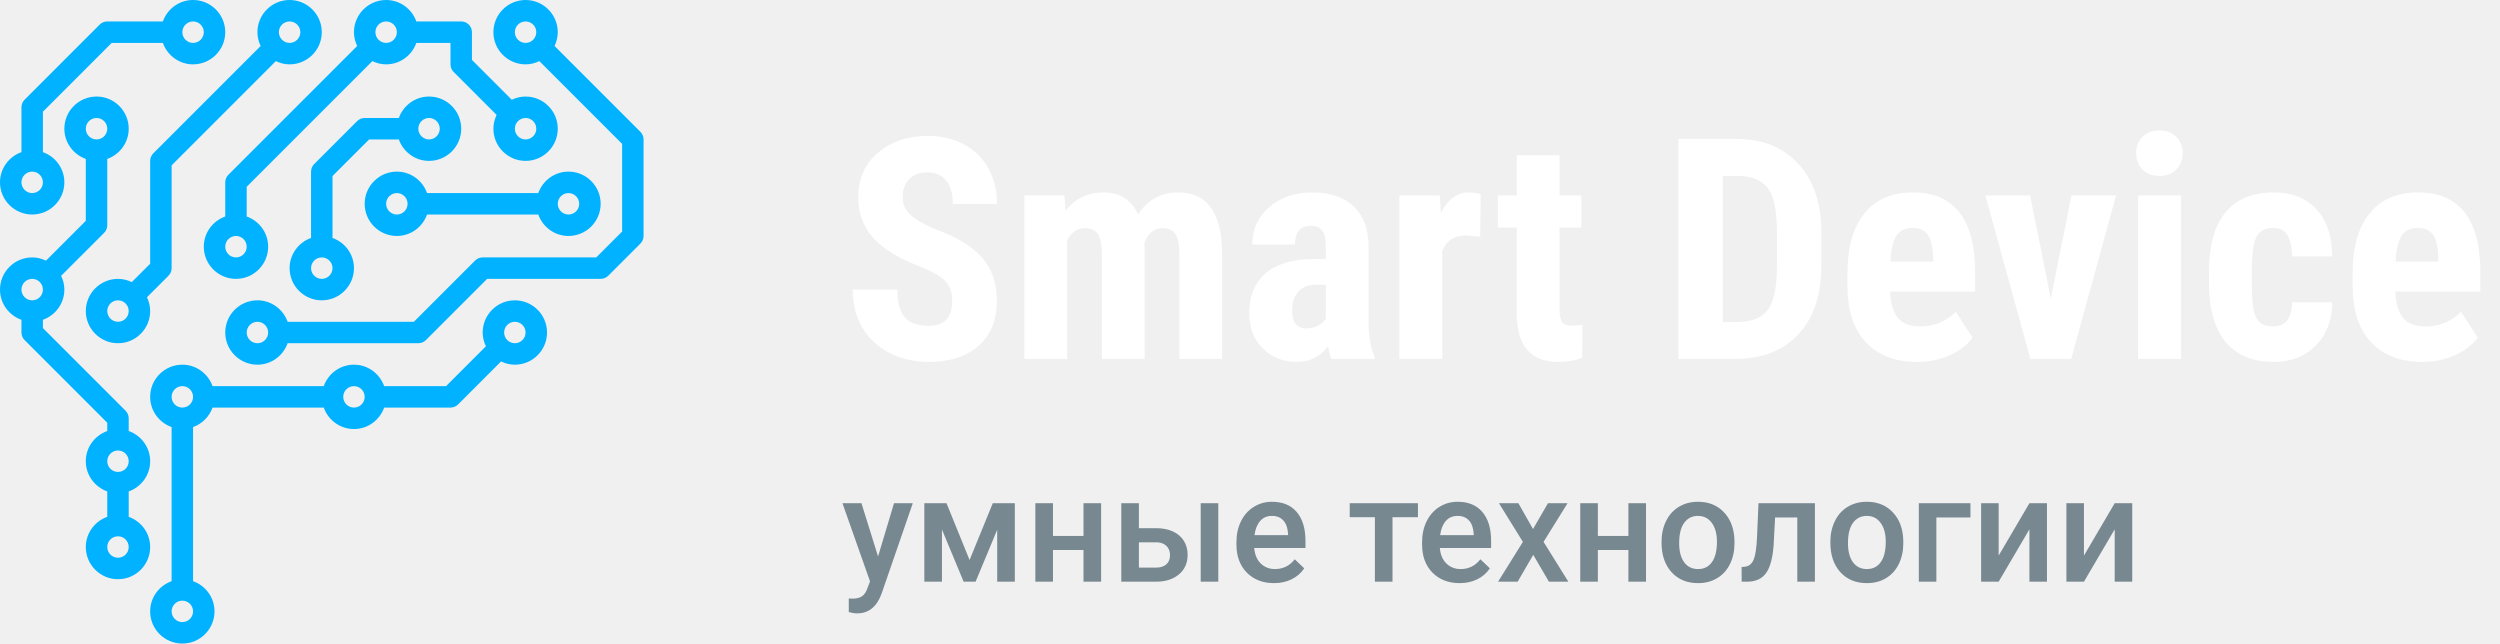
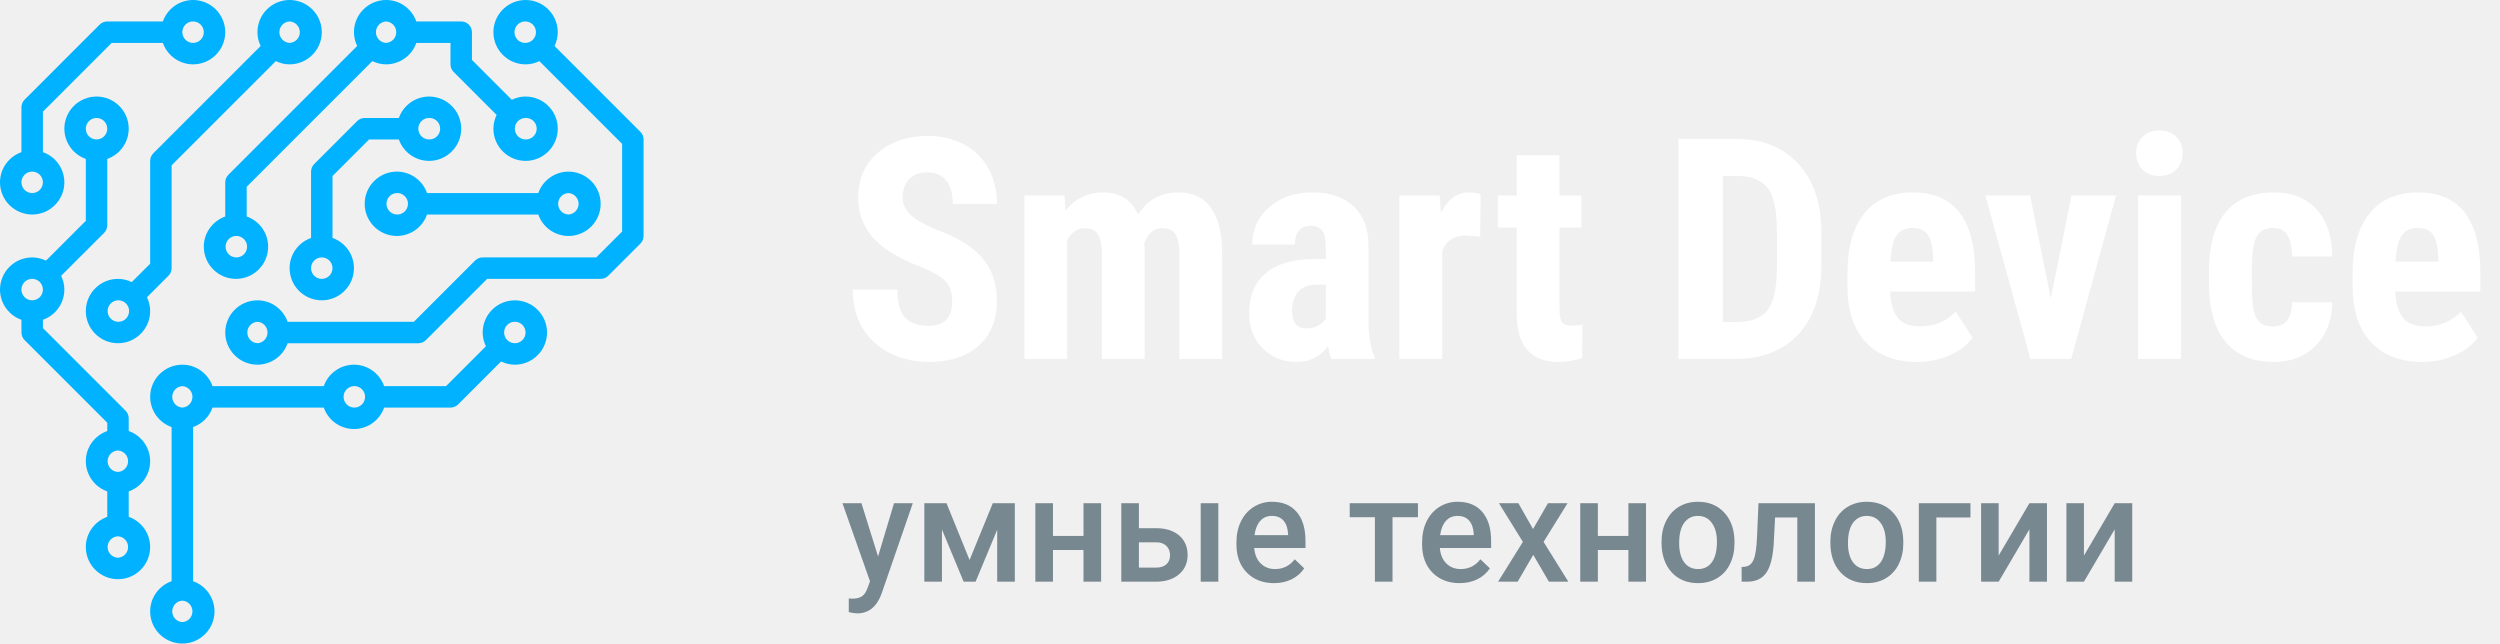
- <svg xmlns="http://www.w3.org/2000/svg" width="202" height="52" viewBox="0 0 202 52" fill="none">
-   <path d="M76.936 24.337C76.936 23.613 76.748 23.067 76.374 22.701C76.008 22.327 75.336 21.94 74.36 21.541C72.578 20.866 71.296 20.077 70.515 19.173C69.733 18.262 69.343 17.188 69.343 15.951C69.343 14.453 69.872 13.253 70.93 12.35C71.996 11.438 73.347 10.982 74.982 10.982C76.073 10.982 77.045 11.214 77.9 11.678C78.754 12.134 79.409 12.781 79.865 13.619C80.329 14.457 80.561 15.409 80.561 16.476H76.984C76.984 15.646 76.805 15.015 76.447 14.584C76.097 14.144 75.589 13.924 74.921 13.924C74.295 13.924 73.806 14.111 73.457 14.486C73.107 14.852 72.932 15.348 72.932 15.975C72.932 16.463 73.127 16.907 73.518 17.306C73.908 17.696 74.6 18.103 75.593 18.526C77.326 19.153 78.584 19.922 79.365 20.834C80.154 21.745 80.549 22.905 80.549 24.312C80.549 25.859 80.056 27.067 79.072 27.938C78.087 28.809 76.748 29.244 75.056 29.244C73.908 29.244 72.862 29.008 71.918 28.536C70.974 28.064 70.234 27.389 69.697 26.51C69.168 25.631 68.903 24.593 68.903 23.397H72.504C72.504 24.422 72.704 25.167 73.103 25.631C73.501 26.095 74.152 26.327 75.056 26.327C76.309 26.327 76.936 25.663 76.936 24.337ZM86.005 15.792L86.103 17.013C86.876 16.036 87.897 15.548 89.167 15.548C90.485 15.548 91.417 16.142 91.962 17.33C92.719 16.142 93.797 15.548 95.197 15.548C97.508 15.548 98.692 17.147 98.749 20.345V29H95.295V20.565C95.295 19.8 95.189 19.255 94.978 18.929C94.766 18.604 94.408 18.441 93.903 18.441C93.26 18.441 92.78 18.836 92.463 19.625L92.487 20.04V29H89.033V20.589C89.033 19.832 88.931 19.287 88.728 18.954C88.524 18.612 88.162 18.441 87.641 18.441C87.047 18.441 86.575 18.762 86.225 19.405V29H82.77V15.792H86.005ZM107.587 29C107.49 28.797 107.392 28.455 107.294 27.975C106.676 28.821 105.838 29.244 104.78 29.244C103.673 29.244 102.753 28.878 102.021 28.145C101.297 27.413 100.935 26.465 100.935 25.301C100.935 23.918 101.374 22.848 102.253 22.091C103.14 21.334 104.414 20.947 106.074 20.931H107.124V19.869C107.124 19.275 107.022 18.856 106.818 18.612C106.615 18.368 106.318 18.246 105.927 18.246C105.065 18.246 104.633 18.75 104.633 19.759H101.179C101.179 18.539 101.634 17.534 102.546 16.744C103.465 15.947 104.625 15.548 106.025 15.548C107.473 15.548 108.592 15.926 109.382 16.683C110.179 17.432 110.578 18.506 110.578 19.906V26.119C110.594 27.259 110.757 28.15 111.066 28.793V29H107.587ZM105.549 26.534C105.931 26.534 106.257 26.457 106.525 26.302C106.794 26.148 106.993 25.965 107.124 25.753V23.006H106.293C105.708 23.006 105.244 23.194 104.902 23.568C104.568 23.942 104.401 24.443 104.401 25.069C104.401 26.046 104.784 26.534 105.549 26.534ZM119.599 19.125L118.452 19.027C117.508 19.027 116.869 19.442 116.535 20.272V29H113.068V15.792H116.328L116.425 17.22C116.971 16.105 117.723 15.548 118.684 15.548C119.074 15.548 119.392 15.601 119.636 15.707L119.599 19.125ZM126.008 12.545V15.792H127.778V18.392H126.008V24.947C126.008 25.468 126.077 25.826 126.215 26.021C126.362 26.217 126.639 26.314 127.045 26.314C127.379 26.314 127.652 26.286 127.863 26.229L127.839 28.915C127.253 29.134 126.618 29.244 125.935 29.244C123.705 29.244 122.578 27.966 122.553 25.411V18.392H121.027V15.792H122.553V12.545H126.008ZM135.615 29V11.227H140.314C142.39 11.227 144.042 11.886 145.271 13.204C146.507 14.523 147.138 16.329 147.163 18.624V21.505C147.163 23.84 146.544 25.676 145.307 27.01C144.078 28.337 142.382 29 140.217 29H135.615ZM139.204 14.217V26.021H140.278C141.474 26.021 142.316 25.708 142.805 25.081C143.293 24.447 143.549 23.356 143.574 21.81V18.722C143.574 17.061 143.342 15.906 142.878 15.255C142.414 14.596 141.625 14.25 140.51 14.217H139.204ZM154.914 29.244C153.14 29.244 151.757 28.715 150.764 27.657C149.771 26.599 149.274 25.086 149.274 23.116V22.066C149.274 19.983 149.73 18.376 150.642 17.245C151.553 16.113 152.859 15.548 154.56 15.548C156.22 15.548 157.469 16.081 158.308 17.147C159.146 18.205 159.573 19.776 159.589 21.859V23.556H152.717C152.766 24.532 152.981 25.248 153.364 25.704C153.746 26.152 154.336 26.375 155.134 26.375C156.289 26.375 157.254 25.981 158.027 25.191L159.382 27.279C158.959 27.865 158.344 28.341 157.539 28.707C156.733 29.065 155.858 29.244 154.914 29.244ZM152.741 21.139H156.196V20.821C156.18 20.032 156.049 19.434 155.805 19.027C155.561 18.62 155.138 18.416 154.536 18.416C153.933 18.416 153.494 18.632 153.217 19.064C152.949 19.495 152.79 20.186 152.741 21.139ZM165.705 24.117L167.377 15.792H170.979L167.353 29H164.057L160.419 15.792H164.033L165.705 24.117ZM176.228 29H172.761V15.792H176.228V29ZM172.602 12.374C172.602 11.837 172.773 11.398 173.115 11.056C173.457 10.714 173.912 10.543 174.482 10.543C175.052 10.543 175.507 10.714 175.849 11.056C176.191 11.398 176.362 11.837 176.362 12.374C176.362 12.903 176.191 13.342 175.849 13.692C175.515 14.042 175.06 14.217 174.482 14.217C173.904 14.217 173.444 14.042 173.103 13.692C172.769 13.342 172.602 12.903 172.602 12.374ZM183.674 26.375C184.675 26.375 185.183 25.724 185.2 24.422H188.447C188.431 25.863 187.987 27.026 187.116 27.914C186.245 28.801 185.122 29.244 183.747 29.244C182.046 29.244 180.748 28.715 179.853 27.657C178.958 26.599 178.502 25.041 178.486 22.982V21.932C178.486 19.857 178.925 18.274 179.804 17.184C180.691 16.093 181.997 15.548 183.723 15.548C185.179 15.548 186.327 15.999 187.165 16.903C188.003 17.798 188.431 19.072 188.447 20.724H185.2C185.192 19.983 185.069 19.413 184.833 19.015C184.597 18.616 184.207 18.416 183.662 18.416C183.059 18.416 182.628 18.632 182.368 19.064C182.107 19.487 181.969 20.313 181.953 21.541V22.884C181.953 23.959 182.006 24.711 182.111 25.143C182.217 25.566 182.392 25.879 182.636 26.082C182.88 26.278 183.226 26.375 183.674 26.375ZM195.734 29.244C193.96 29.244 192.577 28.715 191.584 27.657C190.591 26.599 190.095 25.086 190.095 23.116V22.066C190.095 19.983 190.55 18.376 191.462 17.245C192.373 16.113 193.68 15.548 195.38 15.548C197.041 15.548 198.29 16.081 199.128 17.147C199.966 18.205 200.393 19.776 200.41 21.859V23.556H193.537C193.586 24.532 193.802 25.248 194.184 25.704C194.567 26.152 195.157 26.375 195.954 26.375C197.11 26.375 198.074 25.981 198.847 25.191L200.202 27.279C199.779 27.865 199.165 28.341 198.359 28.707C197.553 29.065 196.678 29.244 195.734 29.244ZM193.562 21.139H197.016V20.821C197 20.032 196.87 19.434 196.625 19.027C196.381 18.62 195.958 18.416 195.356 18.416C194.754 18.416 194.314 18.632 194.038 19.064C193.769 19.495 193.61 20.186 193.562 21.139Z" fill="white" />
-   <path d="M70.947 44.961L72.236 40.66H73.754L71.234 47.961C70.848 49.027 70.191 49.56 69.266 49.56C69.059 49.56 68.83 49.525 68.58 49.455V48.353L68.85 48.371C69.209 48.371 69.478 48.305 69.658 48.172C69.842 48.043 69.986 47.824 70.092 47.516L70.297 46.971L68.07 40.66H69.606L70.947 44.961ZM78.342 45.248L80.217 40.66H81.998V47H80.574V42.805L78.828 47H77.861L76.109 42.781V47H74.686V40.66H76.478L78.342 45.248ZM88.971 47H87.547V44.44H85.08V47H83.656V40.66H85.08V43.303H87.547V40.66H88.971V47ZM92.023 42.676H93.418C93.938 42.676 94.391 42.766 94.777 42.945C95.164 43.125 95.457 43.377 95.656 43.701C95.859 44.025 95.961 44.402 95.961 44.832C95.961 45.484 95.731 46.008 95.269 46.402C94.809 46.797 94.195 46.996 93.43 47H90.6V40.66H92.023V42.676ZM98.439 47H97.016V40.66H98.439V47ZM92.023 43.818V45.863H93.412C93.76 45.863 94.033 45.777 94.232 45.605C94.436 45.43 94.537 45.182 94.537 44.861C94.537 44.541 94.438 44.289 94.238 44.105C94.043 43.918 93.777 43.822 93.441 43.818H92.023ZM102.939 47.117C102.037 47.117 101.305 46.834 100.742 46.268C100.184 45.697 99.904 44.94 99.904 43.994V43.818C99.904 43.185 100.025 42.621 100.268 42.125C100.514 41.625 100.857 41.236 101.299 40.959C101.74 40.682 102.232 40.543 102.775 40.543C103.639 40.543 104.305 40.818 104.773 41.369C105.246 41.92 105.482 42.699 105.482 43.707V44.281H101.34C101.383 44.805 101.557 45.219 101.861 45.523C102.17 45.828 102.557 45.98 103.021 45.98C103.674 45.98 104.205 45.717 104.615 45.19L105.383 45.922C105.129 46.301 104.789 46.596 104.363 46.807C103.941 47.014 103.467 47.117 102.939 47.117ZM102.77 41.685C102.379 41.685 102.062 41.822 101.82 42.096C101.582 42.369 101.43 42.75 101.363 43.238H104.076V43.133C104.045 42.656 103.918 42.297 103.695 42.055C103.473 41.809 103.164 41.685 102.77 41.685ZM114.57 41.791H112.514V47H111.09V41.791H109.057V40.66H114.57V41.791ZM117.939 47.117C117.037 47.117 116.305 46.834 115.742 46.268C115.184 45.697 114.904 44.94 114.904 43.994V43.818C114.904 43.185 115.025 42.621 115.268 42.125C115.514 41.625 115.857 41.236 116.299 40.959C116.74 40.682 117.232 40.543 117.775 40.543C118.639 40.543 119.305 40.818 119.773 41.369C120.246 41.92 120.482 42.699 120.482 43.707V44.281H116.34C116.383 44.805 116.557 45.219 116.861 45.523C117.17 45.828 117.557 45.98 118.021 45.98C118.674 45.98 119.205 45.717 119.615 45.19L120.383 45.922C120.129 46.301 119.789 46.596 119.363 46.807C118.941 47.014 118.467 47.117 117.939 47.117ZM117.77 41.685C117.379 41.685 117.062 41.822 116.82 42.096C116.582 42.369 116.43 42.75 116.363 43.238H119.076V43.133C119.045 42.656 118.918 42.297 118.695 42.055C118.473 41.809 118.164 41.685 117.77 41.685ZM123.869 42.746L125.076 40.66H126.658L124.719 43.783L126.723 47H125.152L123.887 44.832L122.627 47H121.045L123.049 43.783L121.115 40.66H122.686L123.869 42.746ZM132.998 47H131.574V44.44H129.107V47H127.684V40.66H129.107V43.303H131.574V40.66H132.998V47ZM134.252 43.772C134.252 43.15 134.375 42.592 134.621 42.096C134.867 41.596 135.213 41.213 135.658 40.947C136.104 40.678 136.615 40.543 137.193 40.543C138.049 40.543 138.742 40.818 139.273 41.369C139.809 41.92 140.098 42.65 140.141 43.56L140.146 43.895C140.146 44.52 140.025 45.078 139.783 45.57C139.545 46.062 139.201 46.443 138.752 46.713C138.307 46.982 137.791 47.117 137.205 47.117C136.311 47.117 135.594 46.82 135.055 46.227C134.52 45.629 134.252 44.834 134.252 43.842V43.772ZM135.676 43.895C135.676 44.547 135.811 45.059 136.08 45.43C136.35 45.797 136.725 45.98 137.205 45.98C137.686 45.98 138.059 45.793 138.324 45.418C138.594 45.043 138.729 44.494 138.729 43.772C138.729 43.131 138.59 42.623 138.312 42.248C138.039 41.873 137.666 41.685 137.193 41.685C136.729 41.685 136.359 41.871 136.086 42.242C135.812 42.609 135.676 43.16 135.676 43.895ZM146.645 40.66V47H145.221V41.809H143.428L143.311 44.018C143.236 45.08 143.031 45.844 142.695 46.309C142.363 46.77 141.854 47 141.166 47H140.727L140.721 45.816L141.014 45.787C141.326 45.744 141.553 45.555 141.693 45.219C141.838 44.879 141.93 44.262 141.969 43.367L142.086 40.66H146.645ZM147.893 43.772C147.893 43.15 148.016 42.592 148.262 42.096C148.508 41.596 148.854 41.213 149.299 40.947C149.744 40.678 150.256 40.543 150.834 40.543C151.689 40.543 152.383 40.818 152.914 41.369C153.449 41.92 153.738 42.65 153.781 43.56L153.787 43.895C153.787 44.52 153.666 45.078 153.424 45.57C153.186 46.062 152.842 46.443 152.393 46.713C151.947 46.982 151.432 47.117 150.846 47.117C149.951 47.117 149.234 46.82 148.695 46.227C148.16 45.629 147.893 44.834 147.893 43.842V43.772ZM149.316 43.895C149.316 44.547 149.451 45.059 149.721 45.43C149.99 45.797 150.365 45.98 150.846 45.98C151.326 45.98 151.699 45.793 151.965 45.418C152.234 45.043 152.369 44.494 152.369 43.772C152.369 43.131 152.23 42.623 151.953 42.248C151.68 41.873 151.307 41.685 150.834 41.685C150.369 41.685 150 41.871 149.727 42.242C149.453 42.609 149.316 43.16 149.316 43.895ZM159.213 41.809H156.459V47H155.041V40.66H159.213V41.809ZM163.977 40.66H165.395V47H163.977V42.77L161.492 47H160.074V40.66H161.492V44.891L163.977 40.66ZM170.867 40.66H172.285V47H170.867V42.77L168.383 47H166.965V40.66H168.383V44.891L170.867 40.66Z" fill="#788891" />
-   <path d="M32.067 13.867C33.195 13.867 34.148 14.594 34.507 15.6H43.493C43.852 14.594 44.805 13.867 45.933 13.867C47.367 13.867 48.533 15.033 48.533 16.466C48.533 17.9 47.367 19.066 45.933 19.066C44.805 19.066 43.852 18.339 43.493 17.333H34.506C34.148 18.339 33.194 19.066 32.066 19.066C30.632 19.066 29.466 17.9 29.466 16.466C29.466 15.033 30.633 13.867 32.067 13.867ZM45.933 17.333C46.411 17.333 46.8 16.945 46.8 16.466C46.8 15.988 46.411 15.6 45.933 15.6C45.456 15.6 45.067 15.988 45.067 16.466C45.067 16.945 45.456 17.333 45.933 17.333ZM32.067 17.333C32.544 17.333 32.933 16.945 32.933 16.466C32.933 15.988 32.544 15.6 32.067 15.6C31.589 15.6 31.2 15.988 31.2 16.466C31.2 16.945 31.589 17.333 32.067 17.333Z" fill="#00B2FF" />
-   <path d="M25.133 19.226V13.867C25.133 13.636 25.224 13.416 25.387 13.254L28.854 9.787C29.016 9.624 29.237 9.533 29.467 9.533H32.226C32.585 8.527 33.538 7.8 34.667 7.8C36.1 7.8 37.267 8.966 37.267 10.4C37.267 11.833 36.1 13 34.667 13C33.538 13 32.585 12.273 32.226 11.267H29.825L26.867 14.225V19.226C27.873 19.585 28.6 20.538 28.6 21.666C28.6 23.1 27.433 24.266 26 24.266C24.567 24.266 23.4 23.1 23.4 21.666C23.4 20.538 24.127 19.585 25.133 19.226ZM34.667 11.267C35.144 11.267 35.533 10.878 35.533 10.4C35.533 9.921 35.144 9.533 34.667 9.533C34.189 9.533 33.8 9.921 33.8 10.4C33.8 10.878 34.189 11.267 34.667 11.267ZM26 22.533C26.477 22.533 26.867 22.145 26.867 21.666C26.867 21.188 26.477 20.8 26 20.8C25.522 20.8 25.133 21.188 25.133 21.666C25.133 22.145 25.522 22.533 26 22.533Z" fill="#00B2FF" />
-   <path d="M9.533 22.533C9.934 22.533 10.308 22.631 10.647 22.794L12.133 21.308V13C12.133 12.769 12.224 12.549 12.387 12.387L21.061 3.714C20.898 3.375 20.8 3 20.8 2.6C20.8 1.167 21.966 0 23.4 0C24.834 0 26 1.167 26 2.6C26 4.033 24.834 5.2 23.4 5.2C23 5.2 22.625 5.102 22.286 4.939L13.867 13.359V21.666C13.867 21.897 13.776 22.117 13.613 22.279L11.873 24.019C12.035 24.358 12.133 24.733 12.133 25.133C12.133 26.566 10.967 27.733 9.533 27.733C8.1 27.733 6.933 26.566 6.933 25.133C6.933 23.7 8.1 22.533 9.533 22.533ZM23.4 3.467C23.878 3.467 24.267 3.078 24.267 2.6C24.267 2.122 23.878 1.733 23.4 1.733C22.922 1.733 22.533 2.122 22.533 2.6C22.533 3.078 22.922 3.467 23.4 3.467ZM9.533 26C10.011 26 10.4 25.611 10.4 25.133C10.4 24.654 10.011 24.266 9.533 24.266C9.056 24.266 8.667 24.654 8.667 25.133C8.667 25.611 9.056 26 9.533 26Z" fill="#00B2FF" />
-   <path d="M1.733 12.293V8.667C1.733 8.436 1.824 8.216 1.987 8.054L8.054 1.987C8.216 1.824 8.437 1.733 8.667 1.733H13.159C13.518 0.727 14.472 0 15.6 0C17.033 0 18.2 1.167 18.2 2.6C18.2 4.033 17.033 5.2 15.6 5.2C14.472 5.2 13.518 4.473 13.159 3.467H9.025L3.467 9.025V12.293C4.473 12.651 5.2 13.605 5.2 14.733C5.2 16.166 4.033 17.333 2.6 17.333C1.166 17.333 -4.95911e-05 16.166 -4.95911e-05 14.733C-4.95911e-05 13.605 0.727 12.651 1.733 12.293ZM15.6 3.467C16.078 3.467 16.467 3.078 16.467 2.6C16.467 2.122 16.078 1.733 15.6 1.733C15.122 1.733 14.733 2.122 14.733 2.6C14.733 3.078 15.122 3.467 15.6 3.467ZM2.6 15.6C3.077 15.6 3.467 15.211 3.467 14.733C3.467 14.255 3.077 13.866 2.6 13.866C2.122 13.866 1.733 14.255 1.733 14.733C1.733 15.211 2.122 15.6 2.6 15.6Z" fill="#00B2FF" />
-   <path d="M13.866 46.959V34.507C12.86 34.148 12.133 33.194 12.133 32.066C12.133 30.633 13.3 29.466 14.733 29.466C15.862 29.466 16.815 30.193 17.174 31.2H26.159C26.518 30.193 27.472 29.466 28.6 29.466C29.728 29.466 30.682 30.193 31.041 31.2H36.041L39.261 27.98C39.098 27.641 39 27.267 39 26.866C39 25.433 40.166 24.266 41.6 24.266C43.033 24.266 44.2 25.433 44.2 26.866C44.2 28.3 43.033 29.466 41.6 29.466C41.2 29.466 40.825 29.368 40.486 29.205L37.013 32.679C36.851 32.842 36.63 32.933 36.4 32.933H31.041C30.682 33.939 29.728 34.666 28.6 34.666C27.472 34.666 26.518 33.939 26.159 32.933H17.173C16.911 33.667 16.333 34.245 15.599 34.507V46.959C16.605 47.318 17.332 48.272 17.332 49.4C17.332 50.834 16.166 52 14.732 52C13.299 52 12.132 50.834 12.132 49.4C12.132 48.272 12.86 47.318 13.866 46.959ZM41.6 27.733C42.078 27.733 42.467 27.345 42.467 26.866C42.467 26.388 42.078 26 41.6 26C41.122 26 40.733 26.388 40.733 26.866C40.733 27.345 41.122 27.733 41.6 27.733ZM28.6 32.933C29.078 32.933 29.467 32.544 29.467 32.066C29.467 31.588 29.078 31.2 28.6 31.2C28.122 31.2 27.733 31.588 27.733 32.066C27.733 32.544 28.122 32.933 28.6 32.933ZM14.733 50.266C15.211 50.266 15.6 49.877 15.6 49.399C15.6 48.921 15.211 48.532 14.733 48.532C14.256 48.532 13.867 48.921 13.867 49.399C13.867 49.877 14.256 50.266 14.733 50.266ZM14.733 32.933C15.211 32.933 15.6 32.544 15.6 32.066C15.6 31.588 15.211 31.2 14.733 31.2C14.256 31.2 13.867 31.588 13.867 32.066C13.867 32.544 14.256 32.933 14.733 32.933Z" fill="#00B2FF" />
-   <path d="M18.2 17.492V14.733C18.2 14.503 18.291 14.282 18.454 14.12L28.861 3.714C28.698 3.375 28.6 3 28.6 2.6C28.6 1.167 29.767 0 31.2 0C32.328 0 33.282 0.727 33.641 1.733H37.267C37.745 1.733 38.133 2.121 38.133 2.6V4.841L41.353 8.061C41.692 7.898 42.066 7.8 42.467 7.8C43.9 7.8 45.067 8.966 45.067 10.4C45.067 11.833 43.9 13 42.467 13C41.033 13 39.867 11.833 39.867 10.4C39.867 9.999 39.965 9.625 40.127 9.286L36.654 5.813C36.491 5.651 36.4 5.43 36.4 5.2V3.467H33.641C33.282 4.473 32.328 5.2 31.2 5.2C30.8 5.2 30.425 5.102 30.086 4.939L19.933 15.092V17.492C20.939 17.851 21.667 18.805 21.667 19.933C21.667 21.366 20.5 22.533 19.067 22.533C17.633 22.533 16.467 21.366 16.467 19.933C16.467 18.805 17.194 17.851 18.2 17.492ZM42.467 11.267C42.944 11.267 43.333 10.878 43.333 10.4C43.333 9.921 42.944 9.533 42.467 9.533C41.989 9.533 41.6 9.921 41.6 10.4C41.6 10.878 41.989 11.267 42.467 11.267ZM31.2 3.467C31.677 3.467 32.067 3.078 32.067 2.6C32.067 2.122 31.677 1.733 31.2 1.733C30.723 1.733 30.333 2.122 30.333 2.6C30.333 3.078 30.723 3.467 31.2 3.467ZM19.067 20.8C19.544 20.8 19.933 20.411 19.933 19.933C19.933 19.455 19.544 19.066 19.067 19.066C18.589 19.066 18.2 19.455 18.2 19.933C18.2 20.411 18.589 20.8 19.067 20.8Z" fill="#00B2FF" />
-   <path d="M20.8 24.266C21.928 24.266 22.882 24.993 23.241 26H33.441L38.387 21.054C38.549 20.891 38.77 20.8 39 20.8H48.175L50.267 18.708V11.625L43.58 4.939C43.242 5.102 42.867 5.2 42.467 5.2C41.033 5.2 39.867 4.033 39.867 2.6C39.867 1.167 41.033 0 42.467 0C43.9 0 45.067 1.167 45.067 2.6C45.067 3 44.969 3.375 44.806 3.714L51.746 10.654C51.909 10.816 52 11.036 52 11.267V19.066C52 19.297 51.909 19.517 51.746 19.679L49.146 22.279C48.984 22.442 48.763 22.533 48.533 22.533H39.359L34.413 27.479C34.251 27.642 34.03 27.733 33.8 27.733H23.241C22.882 28.739 21.928 29.466 20.8 29.466C19.366 29.466 18.2 28.3 18.2 26.866C18.2 25.433 19.366 24.266 20.8 24.266ZM42.467 1.733C41.989 1.733 41.6 2.122 41.6 2.6C41.6 3.078 41.989 3.467 42.467 3.467C42.944 3.467 43.333 3.078 43.333 2.6C43.333 2.122 42.944 1.733 42.467 1.733ZM20.8 27.733C21.277 27.733 21.667 27.345 21.667 26.866C21.667 26.388 21.277 26 20.8 26C20.323 26 19.933 26.388 19.933 26.866C19.933 27.345 20.323 27.733 20.8 27.733Z" fill="#00B2FF" />
-   <path d="M2.6 20.8C3 20.8 3.375 20.898 3.714 21.061L6.933 17.841V12.84C5.927 12.482 5.2 11.528 5.2 10.4C5.2 8.966 6.367 7.8 7.8 7.8C9.233 7.8 10.4 8.966 10.4 10.4C10.4 11.528 9.673 12.482 8.667 12.84V18.2C8.667 18.43 8.576 18.65 8.413 18.812L4.939 22.286C5.102 22.625 5.2 22.999 5.2 23.4C5.2 24.528 4.473 25.481 3.467 25.84V26.508L10.146 33.187C10.309 33.349 10.4 33.569 10.4 33.8V34.826C11.406 35.184 12.133 36.138 12.133 37.266C12.133 38.395 11.406 39.348 10.4 39.707V41.76C11.406 42.118 12.133 43.072 12.133 44.2C12.133 45.634 10.967 46.8 9.533 46.8C8.1 46.8 6.933 45.634 6.933 44.2C6.933 43.072 7.66 42.118 8.667 41.76V39.707C7.66 39.348 6.933 38.395 6.933 37.266C6.933 36.138 7.66 35.184 8.667 34.826V34.158L1.987 27.479C1.824 27.317 1.733 27.097 1.733 26.866V25.84C0.727 25.481 -3.24249e-05 24.528 -3.24249e-05 23.4C-3.24249e-05 21.966 1.167 20.8 2.6 20.8ZM7.8 11.267C8.277 11.267 8.667 10.878 8.667 10.4C8.667 9.921 8.277 9.533 7.8 9.533C7.322 9.533 6.933 9.921 6.933 10.4C6.933 10.878 7.322 11.267 7.8 11.267ZM9.533 45.066C10.011 45.066 10.4 44.678 10.4 44.199C10.4 43.721 10.011 43.333 9.533 43.333C9.056 43.333 8.667 43.721 8.667 44.199C8.667 44.678 9.056 45.066 9.533 45.066ZM9.533 38.133C10.011 38.133 10.4 37.745 10.4 37.266C10.4 36.788 10.011 36.4 9.533 36.4C9.056 36.4 8.667 36.788 8.667 37.266C8.667 37.745 9.056 38.133 9.533 38.133ZM2.6 24.266C3.078 24.266 3.467 23.878 3.467 23.4C3.467 22.921 3.078 22.533 2.6 22.533C2.122 22.533 1.733 22.921 1.733 23.4C1.733 23.878 2.122 24.266 2.6 24.266Z" fill="#00B2FF" />
+ <svg width="202" height="52" fill="none">
+   <path d="M76.936 24.337c0-.724-.188-1.27-.562-1.636-.366-.374-1.038-.76-2.014-1.16-1.782-.675-3.064-1.464-3.845-2.368-.782-.911-1.172-1.985-1.172-3.222 0-1.498.529-2.698 1.587-3.601 1.066-.912 2.417-1.368 4.052-1.368 1.09 0 2.063.232 2.918.696a4.708 4.708 0 0 1 1.965 1.941c.464.838.696 1.79.696 2.857h-3.577c0-.83-.179-1.461-.537-1.892-.35-.44-.858-.66-1.526-.66-.626 0-1.115.188-1.465.562-.35.366-.524.862-.524 1.49 0 .487.195.93.586 1.33.39.39 1.082.797 2.075 1.22 1.733.627 2.99 1.396 3.772 2.308.79.911 1.184 2.07 1.184 3.479 0 1.546-.493 2.754-1.477 3.625-.985.87-2.324 1.306-4.016 1.306-1.148 0-2.194-.236-3.138-.708a5.35 5.35 0 0 1-2.221-2.026c-.53-.88-.794-1.917-.794-3.113h3.601c0 1.025.2 1.77.599 2.234.398.464 1.05.696 1.953.696 1.253 0 1.88-.664 1.88-1.99Zm9.07-8.545.097 1.22c.773-.976 1.794-1.464 3.064-1.464 1.318 0 2.25.594 2.795 1.782.757-1.188 1.835-1.782 3.235-1.782 2.311 0 3.495 1.599 3.552 4.797V29h-3.454v-8.435c0-.765-.106-1.31-.317-1.636-.212-.325-.57-.488-1.075-.488-.643 0-1.123.395-1.44 1.184l.024.415V29h-3.454v-8.41c0-.758-.102-1.303-.305-1.636-.204-.342-.566-.513-1.087-.513-.594 0-1.066.321-1.416.964V29h-3.454V15.792h3.234ZM107.586 29c-.097-.203-.195-.545-.293-1.025-.618.846-1.456 1.27-2.514 1.27-1.107 0-2.027-.367-2.759-1.1-.724-.732-1.086-1.68-1.086-2.844 0-1.383.439-2.453 1.318-3.21.887-.757 2.161-1.144 3.821-1.16h1.05V19.87c0-.594-.102-1.013-.306-1.257-.203-.244-.5-.366-.891-.366-.862 0-1.294.504-1.294 1.513h-3.454c0-1.22.455-2.226 1.367-3.015.919-.797 2.079-1.196 3.479-1.196 1.448 0 2.567.378 3.357 1.135.797.749 1.196 1.823 1.196 3.223v6.213c.016 1.14.179 2.03.488 2.674V29h-3.479Zm-2.038-2.466c.382 0 .708-.077.976-.232.269-.154.468-.337.599-.55v-2.746h-.831c-.585 0-1.049.188-1.391.562-.334.374-.501.875-.501 1.501 0 .977.383 1.465 1.148 1.465Zm14.05-7.41-1.147-.097c-.944 0-1.583.415-1.917 1.245V29h-3.467V15.792h3.26l.097 1.428c.546-1.115 1.298-1.672 2.259-1.672.39 0 .708.053.952.159l-.037 3.418Zm6.409-6.58v3.248h1.77v2.6h-1.77v6.555c0 .521.069.88.207 1.075.147.195.424.293.83.293.334 0 .607-.029.818-.086l-.024 2.686c-.586.22-1.221.33-1.904.33-2.23 0-3.357-1.279-3.382-3.834v-7.019h-1.526v-2.6h1.526v-3.247h3.455ZM135.615 29V11.227h4.699c2.076 0 3.728.659 4.957 1.977 1.236 1.319 1.867 3.125 1.892 5.42v2.88c0 2.336-.619 4.172-1.856 5.506-1.229 1.327-2.925 1.99-5.09 1.99h-4.602Zm3.589-14.783v11.804h1.074c1.196 0 2.038-.313 2.527-.94.488-.634.744-1.725.769-3.27v-3.09c0-1.66-.232-2.815-.696-3.466-.464-.66-1.253-1.005-2.368-1.038h-1.306Zm15.71 15.027c-1.774 0-3.157-.529-4.15-1.587-.993-1.058-1.49-2.571-1.49-4.54v-1.05c0-2.084.456-3.691 1.368-4.822.911-1.132 2.217-1.697 3.918-1.697 1.66 0 2.909.533 3.748 1.599.838 1.058 1.265 2.629 1.281 4.712v1.697h-6.872c.049.976.264 1.692.647 2.148.382.448.972.671 1.77.671 1.155 0 2.12-.394 2.893-1.184l1.355 2.088c-.423.586-1.038 1.062-1.843 1.428a6.392 6.392 0 0 1-2.625.537Zm-2.173-8.105h3.455v-.318c-.016-.79-.147-1.387-.391-1.794-.244-.407-.667-.61-1.269-.61-.603 0-1.042.215-1.319.646-.268.432-.427 1.123-.476 2.076Zm12.964 2.978 1.672-8.325h3.602L167.353 29h-3.296l-3.638-13.208h3.614l1.672 8.325ZM176.228 29h-3.467V15.792h3.467V29Zm-3.626-16.626c0-.537.171-.976.513-1.318.342-.342.797-.513 1.367-.513s1.025.17 1.367.513c.342.342.513.78.513 1.318 0 .529-.171.968-.513 1.318-.334.35-.789.525-1.367.525s-1.038-.175-1.379-.525c-.334-.35-.501-.789-.501-1.318Zm11.072 14.001c1.001 0 1.509-.65 1.526-1.953h3.247c-.016 1.44-.46 2.604-1.331 3.492-.871.887-1.994 1.33-3.369 1.33-1.701 0-2.999-.529-3.894-1.587-.895-1.058-1.351-2.616-1.367-4.675v-1.05c0-2.075.439-3.658 1.318-4.748.887-1.09 2.193-1.636 3.919-1.636 1.456 0 2.604.451 3.442 1.355.838.895 1.266 2.169 1.282 3.82H185.2c-.008-.74-.131-1.31-.367-1.708-.236-.4-.626-.599-1.171-.599-.603 0-1.034.216-1.294.648-.261.423-.399 1.249-.415 2.477v1.343c0 1.075.053 1.827.158 2.259.106.423.281.736.525.94.244.195.59.293 1.038.293Zm12.06 2.87c-1.774 0-3.157-.53-4.15-1.588-.993-1.058-1.489-2.571-1.489-4.54v-1.05c0-2.084.455-3.691 1.367-4.822.911-1.132 2.218-1.697 3.918-1.697 1.661 0 2.91.533 3.748 1.599.838 1.058 1.265 2.629 1.282 4.712v1.697h-6.873c.049.976.265 1.692.647 2.148.383.448.973.671 1.77.671 1.156 0 2.12-.394 2.893-1.184l1.355 2.088c-.423.586-1.037 1.062-1.843 1.428a6.392 6.392 0 0 1-2.625.537Zm-2.172-8.106h3.454v-.318c-.016-.79-.146-1.387-.391-1.794-.244-.407-.667-.61-1.269-.61-.602 0-1.042.215-1.318.646-.269.432-.428 1.123-.476 2.076Z" fill="#fff" />
+   <path d="m70.947 44.96 1.29-4.3h1.517l-2.52 7.3c-.386 1.067-1.043 1.6-1.968 1.6a2.55 2.55 0 0 1-.686-.105v-1.102l.27.018c.359 0 .629-.066.808-.2.184-.128.328-.347.434-.655l.205-.545-2.227-6.31h1.536l1.341 4.3Zm7.395.288 1.875-4.588h1.781V47h-1.424v-4.195L78.828 47h-.967l-1.752-4.219V47h-1.423v-6.34h1.792l1.864 4.588ZM88.97 47h-1.424v-2.56H85.08V47h-1.424v-6.34h1.424v2.643h2.467V40.66h1.424V47Zm3.052-4.324h1.395c.52 0 .973.09 1.36.27.386.179.679.431.878.755.203.324.305.701.305 1.131 0 .652-.23 1.176-.692 1.57-.46.395-1.074.594-1.84.598H90.6v-6.34h1.424v2.016ZM98.44 47h-1.423v-6.34h1.423V47Zm-6.416-3.182v2.045h1.39c.347 0 .62-.086.82-.258.203-.175.304-.423.304-.744 0-.32-.1-.572-.299-.755-.195-.188-.46-.284-.797-.288h-1.418Zm10.916 3.3c-.902 0-1.634-.284-2.197-.85-.558-.57-.838-1.328-.838-2.274v-.176c0-.633.121-1.197.364-1.693.246-.5.589-.889 1.031-1.166a2.715 2.715 0 0 1 1.476-.416c.864 0 1.53.275 1.998.826.473.55.709 1.33.709 2.338v.574h-4.142c.043.524.217.938.521 1.242.309.305.696.457 1.16.457.653 0 1.184-.263 1.594-.79l.768.732a2.58 2.58 0 0 1-1.02.885c-.422.207-.896.31-1.424.31Zm-.169-5.433c-.391 0-.708.137-.95.41-.238.274-.39.655-.457 1.143h2.713v-.105c-.031-.477-.158-.836-.381-1.078-.222-.246-.531-.37-.925-.37Zm11.8.106h-2.056V47h-1.424v-5.209h-2.033v-1.13h5.513v1.13Zm3.369 5.326c-.902 0-1.634-.283-2.197-.85-.558-.57-.838-1.328-.838-2.273v-.176c0-.633.121-1.197.364-1.693.246-.5.589-.889 1.031-1.166a2.715 2.715 0 0 1 1.476-.416c.864 0 1.53.275 1.998.826.473.55.709 1.33.709 2.338v.574h-4.142c.043.524.217.938.521 1.242.309.305.696.457 1.16.457.653 0 1.184-.263 1.594-.79l.768.732a2.58 2.58 0 0 1-1.02.885c-.422.207-.896.31-1.424.31Zm-.169-5.431c-.391 0-.708.136-.95.41-.238.273-.39.654-.457 1.142h2.713v-.105c-.031-.477-.158-.836-.381-1.078-.222-.246-.531-.37-.925-.37Zm6.099 1.06 1.207-2.086h1.582l-1.939 3.123L126.723 47h-1.571l-1.265-2.168-1.26 2.168h-1.582l2.004-3.217-1.934-3.123h1.571l1.183 2.086ZM132.998 47h-1.424v-2.56h-2.467V47h-1.423v-6.34h1.423v2.643h2.467V40.66h1.424V47Zm1.254-3.228c0-.622.123-1.18.369-1.676.246-.5.592-.883 1.037-1.149.446-.27.957-.404 1.535-.404.856 0 1.549.275 2.08.826.536.55.825 1.281.868 2.191l.005.334c0 .626-.121 1.184-.363 1.676a2.638 2.638 0 0 1-1.031 1.143c-.445.27-.961.404-1.547.404-.894 0-1.611-.297-2.15-.89-.535-.598-.803-1.393-.803-2.385v-.07Zm1.424.123c0 .652.135 1.164.404 1.535.27.367.645.55 1.125.55.481 0 .854-.187 1.119-.562.27-.375.405-.924.405-1.646 0-.641-.139-1.149-.417-1.524-.273-.375-.646-.563-1.119-.563-.464 0-.834.186-1.107.557-.274.367-.41.918-.41 1.653Zm10.969-3.235V47h-1.424v-5.191h-1.793l-.117 2.209c-.075 1.062-.28 1.826-.616 2.29-.332.462-.841.692-1.529.692h-.439l-.006-1.184.293-.029c.312-.043.539-.232.679-.568.145-.34.237-.957.276-1.852l.117-2.707h4.559Zm1.248 3.112c0-.622.123-1.18.369-1.676.246-.5.592-.883 1.037-1.149.445-.27.957-.404 1.535-.404.855 0 1.549.275 2.08.826.535.55.824 1.281.867 2.191l.006.334c0 .626-.121 1.184-.363 1.676a2.638 2.638 0 0 1-1.031 1.143c-.446.27-.961.404-1.547.404-.895 0-1.612-.297-2.151-.89-.535-.598-.802-1.393-.802-2.385v-.07Zm1.423.123c0 .652.135 1.164.405 1.535.269.367.644.55 1.125.55.48 0 .853-.187 1.119-.562.269-.375.404-.924.404-1.646 0-.641-.139-1.149-.416-1.524-.273-.375-.646-.563-1.119-.563-.465 0-.834.186-1.107.557-.274.367-.411.918-.411 1.653Zm9.897-2.086h-2.754V47h-1.418v-6.34h4.172v1.149Zm4.764-1.149h1.418V47h-1.418v-4.23L161.492 47h-1.418v-6.34h1.418v4.23l2.485-4.23Zm6.89 0h1.418V47h-1.418v-4.23L168.383 47h-1.418v-6.34h1.418v4.23l2.484-4.23Z" fill="#788891" />
+   <path d="M32.067 13.867c1.128 0 2.081.727 2.44 1.733h8.986a2.596 2.596 0 0 1 2.44-1.733c1.434 0 2.6 1.166 2.6 2.6 0 1.433-1.166 2.6-2.6 2.6a2.597 2.597 0 0 1-2.44-1.734h-8.987a2.597 2.597 0 0 1-2.44 1.733 2.603 2.603 0 0 1-2.6-2.6c0-1.433 1.167-2.6 2.6-2.6Zm13.866 3.466a.868.868 0 0 0 0-1.733.867.867 0 0 0 0 1.733Zm-13.866 0a.868.868 0 1 0-.002-1.735.868.868 0 0 0 .002 1.735Z" fill="#00B2FF" />
+   <path d="M25.133 19.226v-5.36c0-.23.091-.45.254-.612l3.467-3.467a.864.864 0 0 1 .613-.254h2.76a2.596 2.596 0 0 1 2.44-1.733c1.433 0 2.6 1.166 2.6 2.6 0 1.433-1.167 2.6-2.6 2.6a2.596 2.596 0 0 1-2.44-1.733h-2.402l-2.958 2.958v5a2.596 2.596 0 0 1 1.733 2.441c0 1.434-1.167 2.6-2.6 2.6a2.603 2.603 0 0 1-2.6-2.6c0-1.128.727-2.081 1.733-2.44Zm9.534-7.96a.868.868 0 1 0-.002-1.735.868.868 0 0 0 .002 1.736ZM26 22.534a.867.867 0 1 0-.002-1.735.867.867 0 0 0 .002 1.735ZM9.533 22.533c.4 0 .775.098 1.114.26l1.486-1.485V13c0-.23.091-.45.254-.613l8.674-8.673A2.556 2.556 0 0 1 20.8 2.6c0-1.433 1.166-2.6 2.6-2.6C24.834 0 26 1.167 26 2.6s-1.166 2.6-2.6 2.6c-.4 0-.775-.098-1.114-.261l-8.42 8.42v8.307c0 .23-.09.451-.253.613l-1.74 1.74c.162.34.26.714.26 1.114 0 1.433-1.166 2.6-2.6 2.6a2.603 2.603 0 0 1-2.6-2.6c0-1.433 1.167-2.6 2.6-2.6ZM23.4 3.467a.868.868 0 0 0 0-1.734.868.868 0 0 0 0 1.734ZM9.533 26a.868.868 0 1 0-.001-1.735A.868.868 0 0 0 9.533 26ZM1.733 12.293V8.667c0-.231.091-.451.254-.613l6.067-6.067a.864.864 0 0 1 .613-.254h4.492A2.597 2.597 0 0 1 15.6 0c1.433 0 2.6 1.167 2.6 2.6s-1.167 2.6-2.6 2.6a2.597 2.597 0 0 1-2.44-1.733H9.024L3.467 9.025v3.268a2.596 2.596 0 0 1 1.733 2.44c0 1.433-1.167 2.6-2.6 2.6a2.603 2.603 0 0 1-2.6-2.6c0-1.128.727-2.082 1.733-2.44ZM15.6 3.467a.867.867 0 1 0-.002-1.735.867.867 0 0 0 .002 1.735ZM2.6 15.6a.867.867 0 1 0-.002-1.735A.867.867 0 0 0 2.6 15.6ZM13.866 46.96V34.507a2.597 2.597 0 0 1-1.733-2.44c0-1.434 1.167-2.6 2.6-2.6 1.129 0 2.082.726 2.44 1.733h8.986a2.597 2.597 0 0 1 2.441-1.734c1.128 0 2.082.727 2.44 1.733h5.001l3.22-3.22A2.557 2.557 0 0 1 39 26.867c0-1.433 1.166-2.6 2.6-2.6 1.433 0 2.6 1.167 2.6 2.6 0 1.434-1.167 2.6-2.6 2.6-.4 0-.775-.098-1.114-.26l-3.473 3.473a.864.864 0 0 1-.613.254h-5.36a2.597 2.597 0 0 1-2.44 1.733 2.597 2.597 0 0 1-2.44-1.733h-8.987a2.598 2.598 0 0 1-1.574 1.574V46.96a2.596 2.596 0 0 1 1.733 2.44c0 1.434-1.166 2.6-2.6 2.6a2.603 2.603 0 0 1-2.6-2.6c0-1.128.728-2.082 1.734-2.44ZM41.6 27.732a.867.867 0 1 0-.002-1.735.867.867 0 0 0 .002 1.735Zm-13 5.2a.868.868 0 1 0-.002-1.735.868.868 0 0 0 .002 1.735ZM14.733 50.266a.868.868 0 0 0 0-1.733.868.868 0 0 0 0 1.733Zm0-17.333a.868.868 0 0 0 0-1.733.868.868 0 0 0 0 1.733Z" fill="#00B2FF" />
+   <path d="M18.2 17.492v-2.759c0-.23.091-.45.254-.613L28.86 3.714A2.556 2.556 0 0 1 28.6 2.6c0-1.433 1.166-2.6 2.6-2.6 1.128 0 2.082.727 2.44 1.733h3.627c.478 0 .866.388.866.867v2.241l3.22 3.22c.339-.163.713-.261 1.114-.261 1.433 0 2.6 1.166 2.6 2.6 0 1.433-1.167 2.6-2.6 2.6a2.603 2.603 0 0 1-2.6-2.6c0-.4.098-.775.26-1.114l-3.473-3.473A.863.863 0 0 1 36.4 5.2V3.467h-2.76A2.596 2.596 0 0 1 31.2 5.2c-.4 0-.775-.098-1.114-.261L19.933 15.092v2.4a2.596 2.596 0 0 1 1.734 2.441c0 1.433-1.167 2.6-2.6 2.6a2.603 2.603 0 0 1-2.6-2.6c0-1.128.727-2.082 1.733-2.44Zm24.267-6.226a.868.868 0 1 0-.002-1.735.868.868 0 0 0 .002 1.736ZM31.2 3.467a.868.868 0 0 0 0-1.733.868.868 0 0 0 0 1.734ZM19.067 20.8a.868.868 0 1 0-.002-1.735.868.868 0 0 0 .002 1.735Z" fill="#00B2FF" />
+   <path d="M20.8 24.266c1.128 0 2.082.727 2.44 1.734h10.201l4.946-4.946A.864.864 0 0 1 39 20.8h9.175l2.092-2.092v-7.083L43.58 4.94c-.338.163-.713.26-1.113.26a2.603 2.603 0 0 1-2.6-2.599c0-1.433 1.166-2.6 2.6-2.6 1.433 0 2.6 1.167 2.6 2.6 0 .4-.098.775-.261 1.114l6.94 6.94a.863.863 0 0 1 .254.613v7.8c0 .23-.091.45-.254.612l-2.6 2.6a.864.864 0 0 1-.613.254H39.36l-4.946 4.946a.864.864 0 0 1-.613.254H23.24a2.596 2.596 0 0 1-2.44 1.733 2.603 2.603 0 0 1-2.6-2.6c0-1.433 1.166-2.6 2.6-2.6ZM42.467 1.733a.868.868 0 1 0 .001 1.735.868.868 0 0 0-.001-1.735Zm-21.667 26a.868.868 0 0 0 0-1.733.868.868 0 0 0 0 1.733ZM2.6 20.8c.4 0 .775.098 1.114.26l3.22-3.219v-5A2.596 2.596 0 0 1 5.2 10.4c0-1.434 1.167-2.6 2.6-2.6s2.6 1.166 2.6 2.6a2.596 2.596 0 0 1-1.733 2.44v5.36c0 .23-.091.45-.254.613l-3.474 3.473c.163.339.261.713.261 1.114a2.597 2.597 0 0 1-1.733 2.44v.668l6.679 6.679a.863.863 0 0 1 .254.613v1.026a2.596 2.596 0 0 1 1.733 2.44 2.596 2.596 0 0 1-1.733 2.44v2.054a2.596 2.596 0 0 1 1.733 2.44c0 1.434-1.166 2.6-2.6 2.6a2.603 2.603 0 0 1-2.6-2.6c0-1.128.727-2.082 1.734-2.44v-2.053a2.596 2.596 0 0 1-1.734-2.44c0-1.13.727-2.083 1.734-2.441v-.668l-6.68-6.679a.863.863 0 0 1-.254-.613V25.84A2.597 2.597 0 0 1 0 23.4c0-1.434 1.167-2.6 2.6-2.6Zm5.2-9.534a.867.867 0 1 0-.002-1.734.867.867 0 0 0 .002 1.735Zm1.733 33.8a.868.868 0 0 0 0-1.733.867.867 0 0 0 0 1.733Zm0-6.933a.868.868 0 0 0 0-1.733.867.867 0 0 0 0 1.733ZM2.6 24.266a.867.867 0 1 0-.002-1.735.867.867 0 0 0 .002 1.735Z" fill="#00B2FF" />
</svg>
